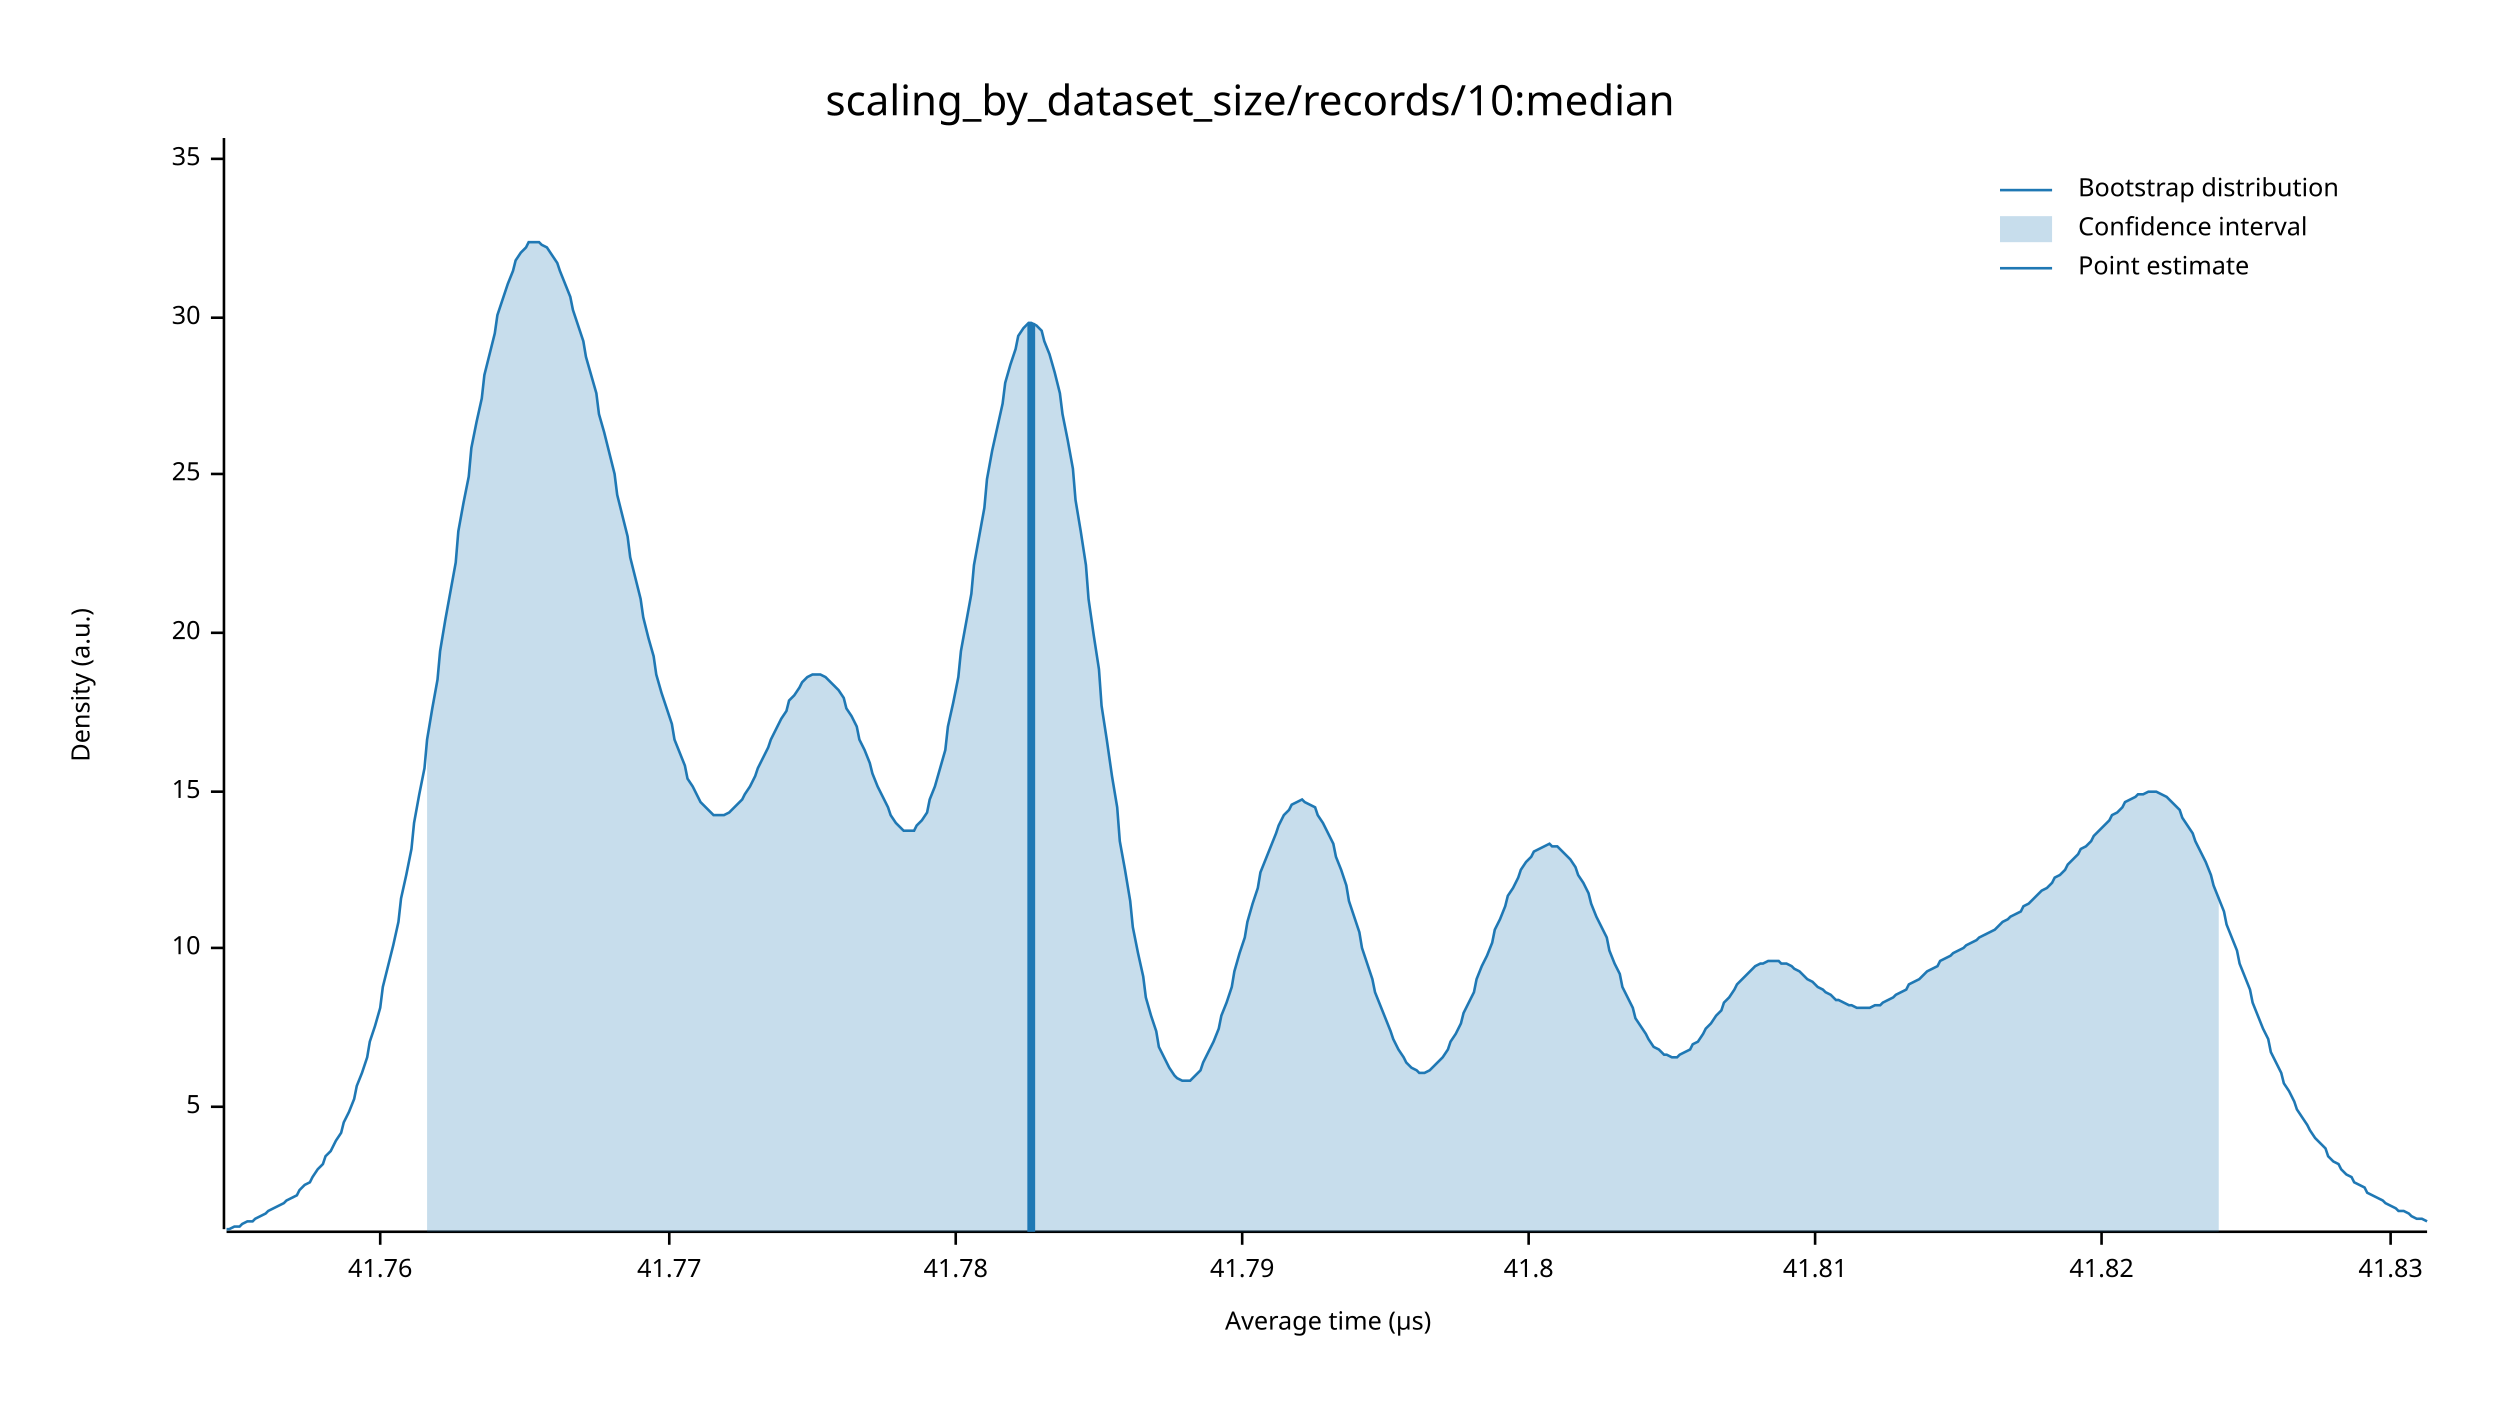
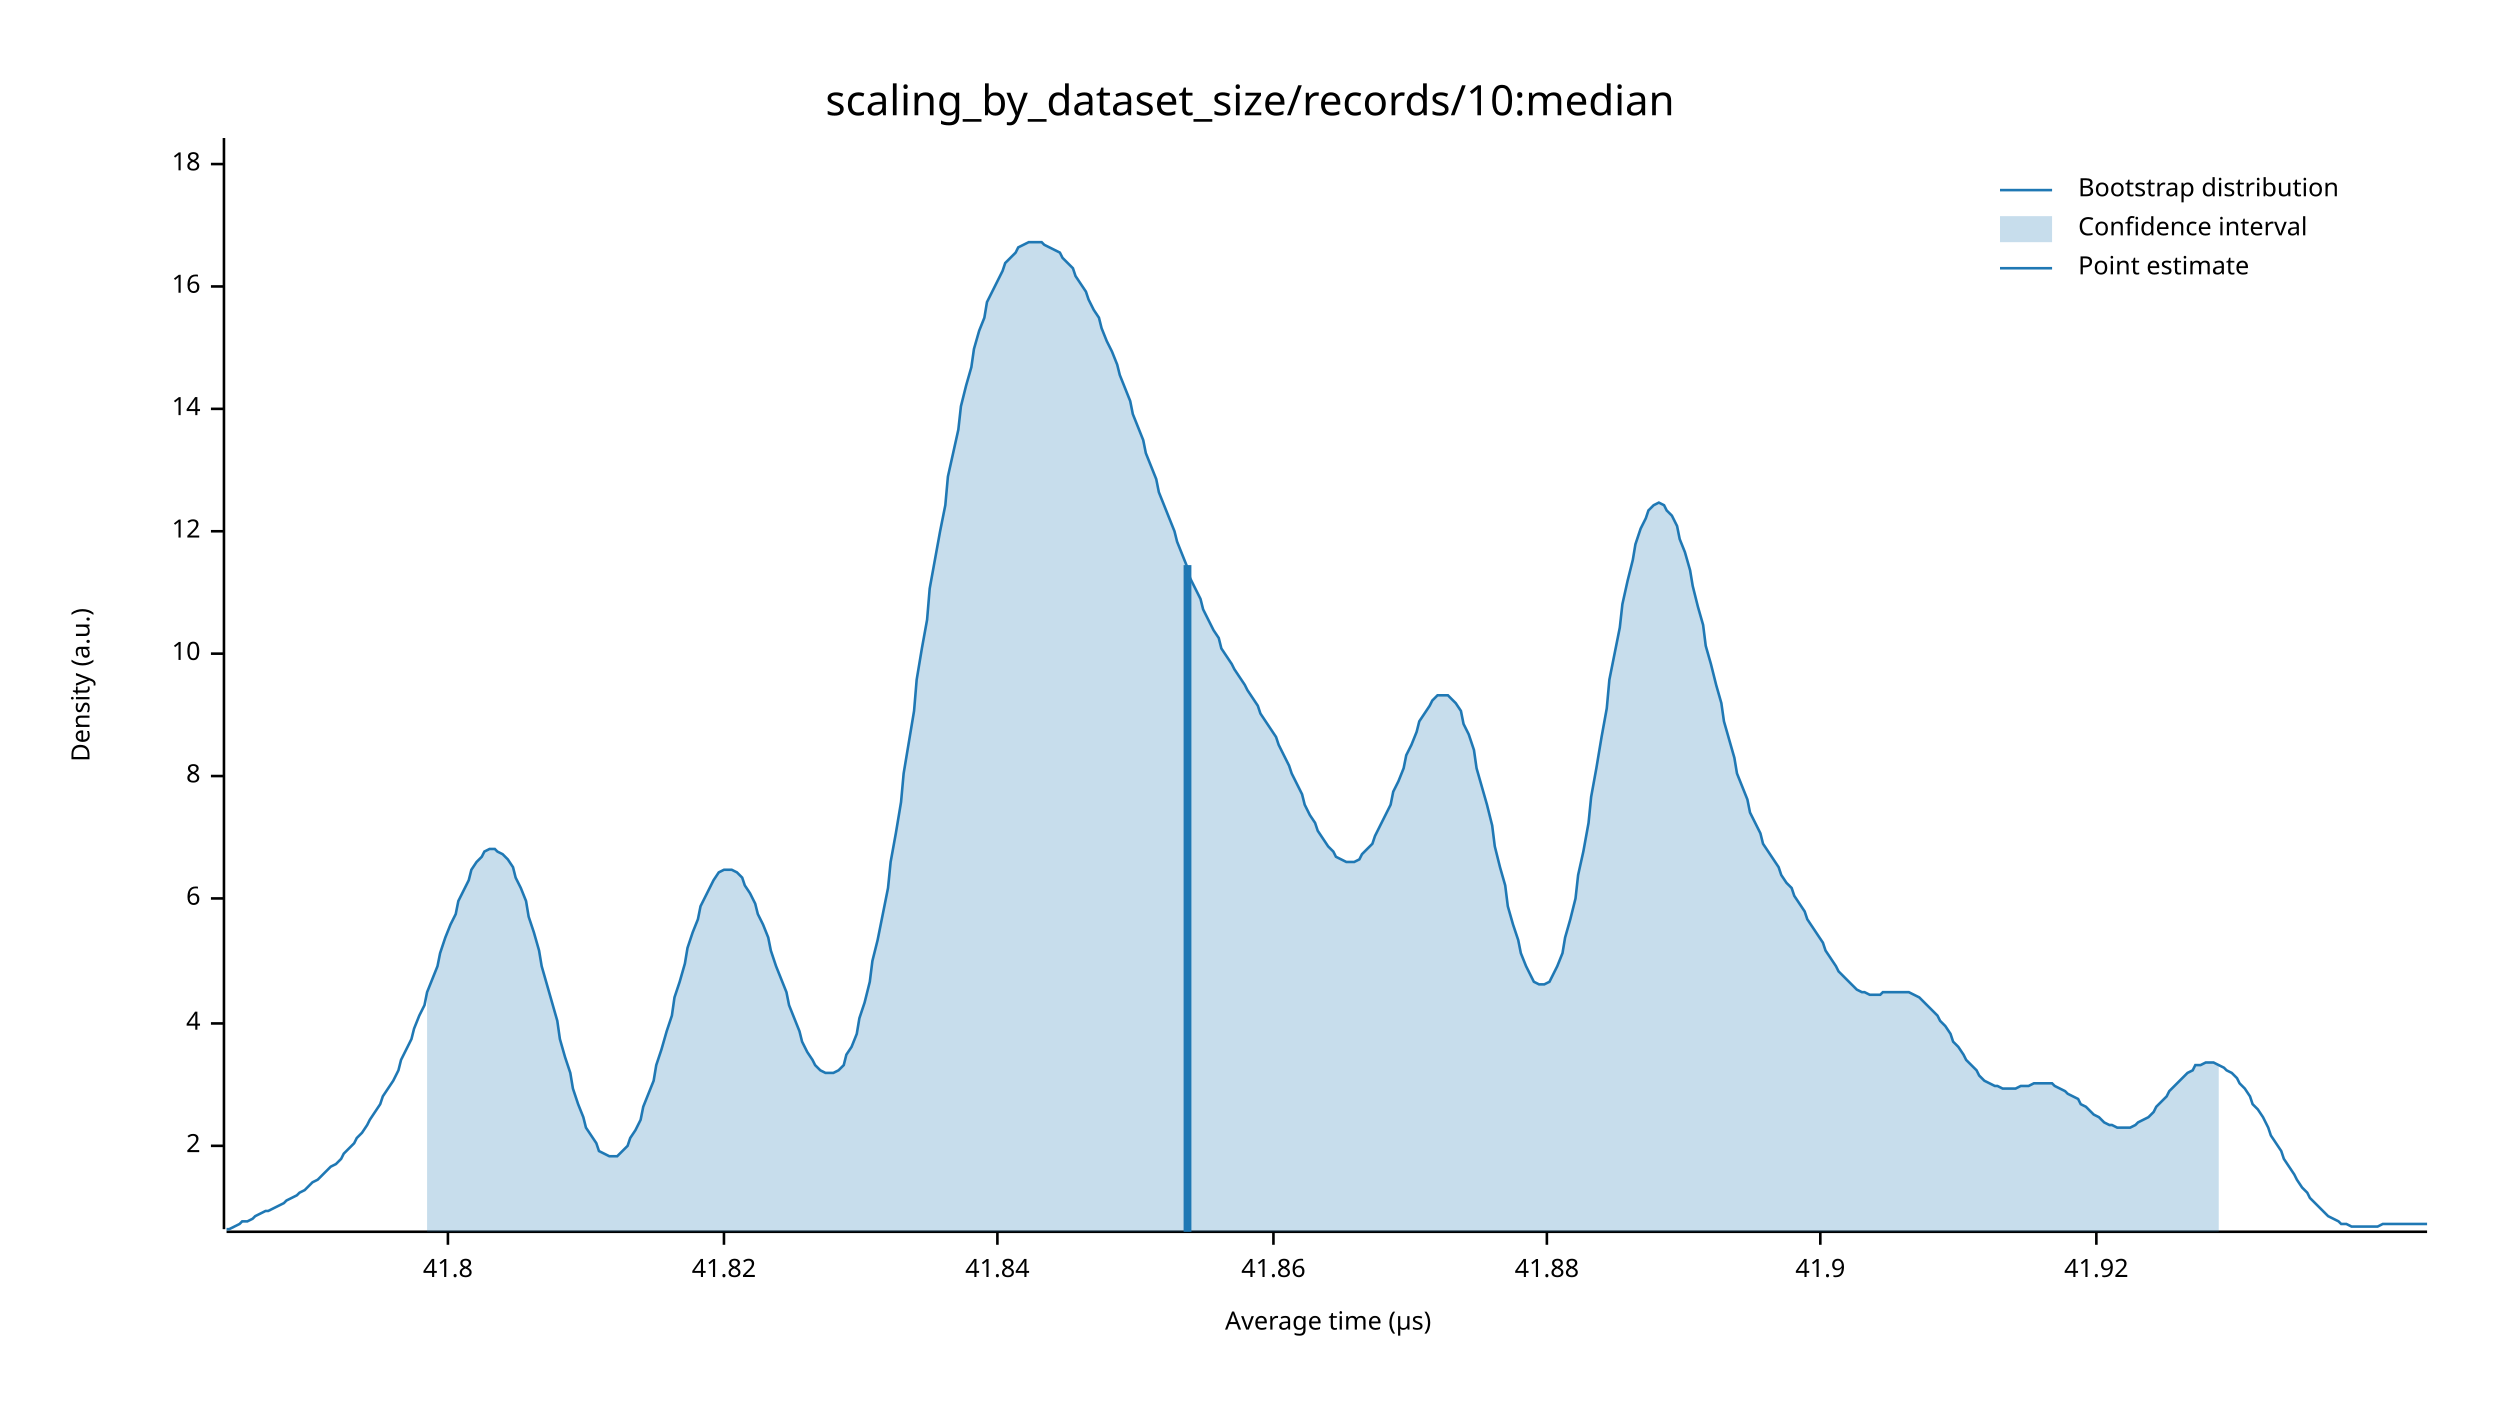
<svg xmlns="http://www.w3.org/2000/svg" width="960" height="540" viewBox="0 0 960 540">
  <text x="480" y="32" dy="0.76em" text-anchor="middle" font-family="sans-serif" font-size="16.129" opacity="1" fill="#000000">
scaling_by_dataset_size/records/10:median
</text>
  <text x="27" y="263" dy="0.76em" text-anchor="middle" font-family="sans-serif" font-size="9.677" opacity="1" fill="#000000" transform="rotate(270, 27, 263)">
Density (a.u.)
</text>
  <text x="510" y="513" dy="-0.5ex" text-anchor="middle" font-family="sans-serif" font-size="9.677" opacity="1" fill="#000000">
Average time (µs)
</text>
  <polyline fill="none" opacity="1" stroke="#000000" stroke-width="1" points="86,53 86,472 " />
-   <text x="77" y="425" dy="0.5ex" text-anchor="end" font-family="sans-serif" font-size="9.677" opacity="1" fill="#000000">
- 5
+   <text x="77" y="440" dy="0.5ex" text-anchor="end" font-family="sans-serif" font-size="9.677" opacity="1" fill="#000000">
+ 2
</text>
-   <polyline fill="none" opacity="1" stroke="#000000" stroke-width="1" points="81,425 86,425 " />
-   <text x="77" y="364" dy="0.5ex" text-anchor="end" font-family="sans-serif" font-size="9.677" opacity="1" fill="#000000">
+   <polyline fill="none" opacity="1" stroke="#000000" stroke-width="1" points="81,440 86,440 " />
+   <text x="77" y="393" dy="0.5ex" text-anchor="end" font-family="sans-serif" font-size="9.677" opacity="1" fill="#000000">
+ 4
+ </text>
+   <polyline fill="none" opacity="1" stroke="#000000" stroke-width="1" points="81,393 86,393 " />
+   <text x="77" y="345" dy="0.5ex" text-anchor="end" font-family="sans-serif" font-size="9.677" opacity="1" fill="#000000">
+ 6
+ </text>
+   <polyline fill="none" opacity="1" stroke="#000000" stroke-width="1" points="81,345 86,345 " />
+   <text x="77" y="298" dy="0.5ex" text-anchor="end" font-family="sans-serif" font-size="9.677" opacity="1" fill="#000000">
+ 8
+ </text>
+   <polyline fill="none" opacity="1" stroke="#000000" stroke-width="1" points="81,298 86,298 " />
+   <text x="77" y="251" dy="0.5ex" text-anchor="end" font-family="sans-serif" font-size="9.677" opacity="1" fill="#000000">
10
</text>
-   <polyline fill="none" opacity="1" stroke="#000000" stroke-width="1" points="81,364 86,364 " />
-   <text x="77" y="304" dy="0.5ex" text-anchor="end" font-family="sans-serif" font-size="9.677" opacity="1" fill="#000000">
- 15
+   <polyline fill="none" opacity="1" stroke="#000000" stroke-width="1" points="81,251 86,251 " />
+   <text x="77" y="204" dy="0.5ex" text-anchor="end" font-family="sans-serif" font-size="9.677" opacity="1" fill="#000000">
+ 12
</text>
-   <polyline fill="none" opacity="1" stroke="#000000" stroke-width="1" points="81,304 86,304 " />
-   <text x="77" y="243" dy="0.5ex" text-anchor="end" font-family="sans-serif" font-size="9.677" opacity="1" fill="#000000">
- 20
+   <polyline fill="none" opacity="1" stroke="#000000" stroke-width="1" points="81,204 86,204 " />
+   <text x="77" y="157" dy="0.5ex" text-anchor="end" font-family="sans-serif" font-size="9.677" opacity="1" fill="#000000">
+ 14
</text>
-   <polyline fill="none" opacity="1" stroke="#000000" stroke-width="1" points="81,243 86,243 " />
-   <text x="77" y="182" dy="0.5ex" text-anchor="end" font-family="sans-serif" font-size="9.677" opacity="1" fill="#000000">
- 25
+   <polyline fill="none" opacity="1" stroke="#000000" stroke-width="1" points="81,157 86,157 " />
+   <text x="77" y="110" dy="0.5ex" text-anchor="end" font-family="sans-serif" font-size="9.677" opacity="1" fill="#000000">
+ 16
</text>
-   <polyline fill="none" opacity="1" stroke="#000000" stroke-width="1" points="81,182 86,182 " />
-   <text x="77" y="122" dy="0.5ex" text-anchor="end" font-family="sans-serif" font-size="9.677" opacity="1" fill="#000000">
- 30
+   <polyline fill="none" opacity="1" stroke="#000000" stroke-width="1" points="81,110 86,110 " />
+   <text x="77" y="63" dy="0.5ex" text-anchor="end" font-family="sans-serif" font-size="9.677" opacity="1" fill="#000000">
+ 18
</text>
-   <polyline fill="none" opacity="1" stroke="#000000" stroke-width="1" points="81,122 86,122 " />
-   <text x="77" y="61" dy="0.5ex" text-anchor="end" font-family="sans-serif" font-size="9.677" opacity="1" fill="#000000">
- 35
- </text>
-   <polyline fill="none" opacity="1" stroke="#000000" stroke-width="1" points="81,61 86,61 " />
+   <polyline fill="none" opacity="1" stroke="#000000" stroke-width="1" points="81,63 86,63 " />
  <polyline fill="none" opacity="1" stroke="#000000" stroke-width="1" points="87,473 932,473 " />
-   <text x="146" y="483" dy="0.76em" text-anchor="middle" font-family="sans-serif" font-size="9.677" opacity="1" fill="#000000">
- 41.76
- </text>
-   <polyline fill="none" opacity="1" stroke="#000000" stroke-width="1" points="146,473 146,478 " />
-   <text x="257" y="483" dy="0.76em" text-anchor="middle" font-family="sans-serif" font-size="9.677" opacity="1" fill="#000000">
- 41.77
- </text>
-   <polyline fill="none" opacity="1" stroke="#000000" stroke-width="1" points="257,473 257,478 " />
-   <text x="367" y="483" dy="0.76em" text-anchor="middle" font-family="sans-serif" font-size="9.677" opacity="1" fill="#000000">
- 41.78
- </text>
-   <polyline fill="none" opacity="1" stroke="#000000" stroke-width="1" points="367,473 367,478 " />
-   <text x="477" y="483" dy="0.76em" text-anchor="middle" font-family="sans-serif" font-size="9.677" opacity="1" fill="#000000">
- 41.79
- </text>
-   <polyline fill="none" opacity="1" stroke="#000000" stroke-width="1" points="477,473 477,478 " />
-   <text x="587" y="483" dy="0.76em" text-anchor="middle" font-family="sans-serif" font-size="9.677" opacity="1" fill="#000000">
+   <text x="172" y="483" dy="0.76em" text-anchor="middle" font-family="sans-serif" font-size="9.677" opacity="1" fill="#000000">
41.8
</text>
-   <polyline fill="none" opacity="1" stroke="#000000" stroke-width="1" points="587,473 587,478 " />
-   <text x="697" y="483" dy="0.76em" text-anchor="middle" font-family="sans-serif" font-size="9.677" opacity="1" fill="#000000">
- 41.81
- </text>
-   <polyline fill="none" opacity="1" stroke="#000000" stroke-width="1" points="697,473 697,478 " />
-   <text x="807" y="483" dy="0.76em" text-anchor="middle" font-family="sans-serif" font-size="9.677" opacity="1" fill="#000000">
+   <polyline fill="none" opacity="1" stroke="#000000" stroke-width="1" points="172,473 172,478 " />
+   <text x="278" y="483" dy="0.76em" text-anchor="middle" font-family="sans-serif" font-size="9.677" opacity="1" fill="#000000">
41.82
</text>
-   <polyline fill="none" opacity="1" stroke="#000000" stroke-width="1" points="807,473 807,478 " />
-   <text x="918" y="483" dy="0.76em" text-anchor="middle" font-family="sans-serif" font-size="9.677" opacity="1" fill="#000000">
- 41.83
+   <polyline fill="none" opacity="1" stroke="#000000" stroke-width="1" points="278,473 278,478 " />
+   <text x="383" y="483" dy="0.76em" text-anchor="middle" font-family="sans-serif" font-size="9.677" opacity="1" fill="#000000">
+ 41.84
</text>
-   <polyline fill="none" opacity="1" stroke="#000000" stroke-width="1" points="918,473 918,478 " />
-   <polyline fill="none" opacity="1" stroke="#1F78B4" stroke-width="1" points="87,472 88,472 90,471 92,471 93,470 95,469 97,469 98,468 100,467 102,466 103,465 105,464 107,463 109,462 110,461 112,460 114,459 115,457 117,455 119,454 120,452 122,449 124,447 125,444 127,442 129,438 131,435 132,431 134,427 136,422 137,417 139,412 141,406 142,400 144,394 146,387 147,379 149,371 151,363 153,354 154,345 156,336 158,326 159,316 161,305 163,295 164,284 166,272 168,261 169,250 171,238 173,227 175,216 176,204 178,193 180,183 181,172 183,162 185,153 186,144 188,136 190,128 191,121 193,115 195,109 197,104 198,100 200,97 202,95 203,93 205,93 207,93 208,94 210,95 212,98 214,101 215,104 217,109 219,114 220,119 222,125 224,131 225,137 227,144 229,151 230,159 232,166 234,174 236,182 237,190 239,198 241,206 242,214 244,222 246,230 247,237 249,245 251,252 252,259 254,266 256,272 258,278 259,284 261,289 263,294 264,299 266,302 268,306 269,308 271,310 273,312 274,313 276,313 278,313 280,312 281,311 283,309 285,307 286,305 288,302 290,298 291,295 293,291 295,287 296,284 298,280 300,276 302,273 303,269 305,267 307,264 308,262 310,260 312,259 313,259 315,259 317,260 318,261 320,263 322,265 324,268 325,272 327,275 329,279 330,284 332,288 334,293 335,297 337,302 339,306 341,310 342,313 344,316 346,318 347,319 349,319 351,319 352,317 354,315 356,312 357,307 359,302 361,295 363,288 364,279 366,270 368,260 369,250 371,239 373,228 374,217 376,206 378,195 379,184 381,173 383,164 385,155 386,147 388,140 390,134 391,129 393,126 395,124 396,124 398,125 400,127 401,131 403,136 405,143 407,151 408,159 410,169 412,180 413,192 415,204 417,217 418,230 420,244 422,257 423,271 425,284 427,298 429,310 430,323 432,334 434,346 435,356 437,366 439,375 440,383 442,390 444,396 445,402 447,406 449,410 451,413 452,414 454,415 456,415 457,415 459,413 461,411 462,408 464,404 466,400 468,395 469,390 471,385 473,379 474,373 476,366 478,360 479,354 481,347 483,341 484,335 486,330 488,325 490,320 491,317 493,313 495,311 496,309 498,308 500,307 501,308 503,309 505,310 506,313 508,316 510,320 512,324 513,329 515,334 517,340 518,346 520,352 522,358 523,364 525,370 527,376 528,381 530,386 532,391 534,396 535,399 537,403 539,406 540,408 542,410 544,411 545,412 547,412 549,411 550,410 552,408 554,406 556,403 557,400 559,397 561,393 562,389 564,385 566,381 567,376 569,371 571,367 573,362 574,357 576,353 578,348 579,344 581,341 583,337 584,334 586,331 588,329 589,327 591,326 593,325 595,324 596,325 598,325 600,327 601,328 603,330 605,333 606,336 608,339 610,343 611,347 613,352 615,356 617,360 618,365 620,370 622,374 623,379 625,383 627,387 628,391 630,394 632,397 633,399 635,402 637,403 639,405 640,405 642,406 644,406 645,405 647,404 649,403 650,401 652,400 654,397 655,395 657,393 659,390 661,388 662,385 664,383 666,380 667,378 669,376 671,374 672,373 674,371 676,370 677,370 679,369 681,369 683,369 684,370 686,370 688,371 689,372 691,373 693,375 694,376 696,377 698,379 700,380 701,381 703,382 705,384 706,384 708,385 710,386 711,386 713,387 715,387 716,387 718,387 720,386 722,386 723,385 725,384 727,383 728,382 730,381 732,380 733,378 735,377 737,376 738,375 740,373 742,372 744,371 745,369 747,368 749,367 750,366 752,365 754,364 755,363 757,362 759,361 760,360 762,359 764,358 766,357 767,356 769,354 771,353 772,352 774,351 776,350 777,348 779,347 781,345 782,344 784,342 786,341 788,339 789,337 791,336 793,334 794,332 796,330 798,328 799,326 801,325 803,323 804,321 806,319 808,317 810,315 811,313 813,312 815,310 816,308 818,307 820,306 821,305 823,305 825,304 827,304 828,304 830,305 832,306 833,307 835,309 837,311 838,314 840,317 842,320 843,323 845,327 847,331 849,336 850,340 852,345 854,350 855,355 857,360 859,365 860,370 862,375 864,380 865,385 867,390 869,395 871,399 872,404 874,408 876,412 877,416 879,419 881,423 882,426 884,429 886,432 887,434 889,437 891,439 893,441 894,444 896,446 898,447 899,449 901,451 903,452 904,454 906,455 908,456 909,458 911,459 913,460 915,461 916,462 918,463 920,464 921,465 923,465 925,466 926,467 928,468 930,468 932,469 " />
-   <polygon opacity="0.25" fill="#1F78B4" points="164,284 166,272 168,261 169,250 171,238 173,227 175,216 176,204 178,193 180,183 181,172 183,162 185,153 186,144 188,136 190,128 191,121 193,115 195,109 197,104 198,100 200,97 202,95 203,93 205,93 207,93 208,94 210,95 212,98 214,101 215,104 217,109 219,114 220,119 222,125 224,131 225,137 227,144 229,151 230,159 232,166 234,174 236,182 237,190 239,198 241,206 242,214 244,222 246,230 247,237 249,245 251,252 252,259 254,266 256,272 258,278 259,284 261,289 263,294 264,299 266,302 268,306 269,308 271,310 273,312 274,313 276,313 278,313 280,312 281,311 283,309 285,307 286,305 288,302 290,298 291,295 293,291 295,287 296,284 298,280 300,276 302,273 303,269 305,267 307,264 308,262 310,260 312,259 313,259 315,259 317,260 318,261 320,263 322,265 324,268 325,272 327,275 329,279 330,284 332,288 334,293 335,297 337,302 339,306 341,310 342,313 344,316 346,318 347,319 349,319 351,319 352,317 354,315 356,312 357,307 359,302 361,295 363,288 364,279 366,270 368,260 369,250 371,239 373,228 374,217 376,206 378,195 379,184 381,173 383,164 385,155 386,147 388,140 390,134 391,129 393,126 395,124 396,124 398,125 400,127 401,131 403,136 405,143 407,151 408,159 410,169 412,180 413,192 415,204 417,217 418,230 420,244 422,257 423,271 425,284 427,298 429,310 430,323 432,334 434,346 435,356 437,366 439,375 440,383 442,390 444,396 445,402 447,406 449,410 451,413 452,414 454,415 456,415 457,415 459,413 461,411 462,408 464,404 466,400 468,395 469,390 471,385 473,379 474,373 476,366 478,360 479,354 481,347 483,341 484,335 486,330 488,325 490,320 491,317 493,313 495,311 496,309 498,308 500,307 501,308 503,309 505,310 506,313 508,316 510,320 512,324 513,329 515,334 517,340 518,346 520,352 522,358 523,364 525,370 527,376 528,381 530,386 532,391 534,396 535,399 537,403 539,406 540,408 542,410 544,411 545,412 547,412 549,411 550,410 552,408 554,406 556,403 557,400 559,397 561,393 562,389 564,385 566,381 567,376 569,371 571,367 573,362 574,357 576,353 578,348 579,344 581,341 583,337 584,334 586,331 588,329 589,327 591,326 593,325 595,324 596,325 598,325 600,327 601,328 603,330 605,333 606,336 608,339 610,343 611,347 613,352 615,356 617,360 618,365 620,370 622,374 623,379 625,383 627,387 628,391 630,394 632,397 633,399 635,402 637,403 639,405 640,405 642,406 644,406 645,405 647,404 649,403 650,401 652,400 654,397 655,395 657,393 659,390 661,388 662,385 664,383 666,380 667,378 669,376 671,374 672,373 674,371 676,370 677,370 679,369 681,369 683,369 684,370 686,370 688,371 689,372 691,373 693,375 694,376 696,377 698,379 700,380 701,381 703,382 705,384 706,384 708,385 710,386 711,386 713,387 715,387 716,387 718,387 720,386 722,386 723,385 725,384 727,383 728,382 730,381 732,380 733,378 735,377 737,376 738,375 740,373 742,372 744,371 745,369 747,368 749,367 750,366 752,365 754,364 755,363 757,362 759,361 760,360 762,359 764,358 766,357 767,356 769,354 771,353 772,352 774,351 776,350 777,348 779,347 781,345 782,344 784,342 786,341 788,339 789,337 791,336 793,334 794,332 796,330 798,328 799,326 801,325 803,323 804,321 806,319 808,317 810,315 811,313 813,312 815,310 816,308 818,307 820,306 821,305 823,305 825,304 827,304 828,304 830,305 832,306 833,307 835,309 837,311 838,314 840,317 842,320 843,323 845,327 847,331 849,336 850,340 852,345 852,473 164,473 " />
-   <polyline fill="none" opacity="1" stroke="#1F78B4" stroke-width="3" points="396,473 396,124 " />
+   <polyline fill="none" opacity="1" stroke="#000000" stroke-width="1" points="383,473 383,478 " />
+   <text x="489" y="483" dy="0.76em" text-anchor="middle" font-family="sans-serif" font-size="9.677" opacity="1" fill="#000000">
+ 41.86
+ </text>
+   <polyline fill="none" opacity="1" stroke="#000000" stroke-width="1" points="489,473 489,478 " />
+   <text x="594" y="483" dy="0.76em" text-anchor="middle" font-family="sans-serif" font-size="9.677" opacity="1" fill="#000000">
+ 41.88
+ </text>
+   <polyline fill="none" opacity="1" stroke="#000000" stroke-width="1" points="594,473 594,478 " />
+   <text x="699" y="483" dy="0.76em" text-anchor="middle" font-family="sans-serif" font-size="9.677" opacity="1" fill="#000000">
+ 41.9
+ </text>
+   <polyline fill="none" opacity="1" stroke="#000000" stroke-width="1" points="699,473 699,478 " />
+   <text x="805" y="483" dy="0.76em" text-anchor="middle" font-family="sans-serif" font-size="9.677" opacity="1" fill="#000000">
+ 41.92
+ </text>
+   <polyline fill="none" opacity="1" stroke="#000000" stroke-width="1" points="805,473 805,478 " />
+   <polyline fill="none" opacity="1" stroke="#1F78B4" stroke-width="1" points="87,472 88,472 90,471 92,470 93,469 95,469 97,468 98,467 100,466 102,465 103,465 105,464 107,463 109,462 110,461 112,460 114,459 115,458 117,457 119,455 120,454 122,453 124,451 125,450 127,448 129,447 131,445 132,443 134,441 136,439 137,437 139,435 141,432 142,430 144,427 146,424 147,421 149,418 151,415 153,411 154,407 156,403 158,399 159,395 161,390 163,386 164,381 166,376 168,371 169,366 171,360 173,355 175,351 176,346 178,342 180,338 181,334 183,331 185,329 186,327 188,326 190,326 191,327 193,328 195,330 197,333 198,337 200,341 202,346 203,352 205,358 207,365 208,371 210,378 212,385 214,392 215,399 217,406 219,412 220,418 222,424 224,429 225,433 227,436 229,439 230,442 232,443 234,444 236,444 237,444 239,442 241,440 242,437 244,434 246,430 247,425 249,420 251,415 252,409 254,403 256,396 258,390 259,383 261,377 263,370 264,364 266,358 268,353 269,348 271,344 273,340 274,338 276,335 278,334 280,334 281,334 283,335 285,337 286,340 288,343 290,347 291,351 293,355 295,360 296,365 298,371 300,376 302,381 303,386 305,391 307,396 308,400 310,404 312,407 313,409 315,411 317,412 318,412 320,412 322,411 324,409 325,405 327,402 329,397 330,391 332,385 334,377 335,369 337,361 339,351 341,341 342,331 344,320 346,308 347,297 349,285 351,273 352,261 354,249 356,238 357,226 359,215 361,204 363,194 364,183 366,174 368,165 369,156 371,148 373,141 374,134 376,127 378,122 379,116 381,112 383,108 385,104 386,101 388,99 390,97 391,95 393,94 395,93 396,93 398,93 400,93 401,94 403,95 405,96 407,97 408,99 410,101 412,103 413,106 415,109 417,112 418,115 420,119 422,122 423,126 425,131 427,135 429,140 430,144 432,149 434,154 435,159 437,164 439,169 440,174 442,179 444,184 445,189 447,194 449,199 451,204 452,208 454,213 456,218 457,222 459,226 461,230 462,234 464,238 466,242 468,245 469,249 471,252 473,255 474,257 476,260 478,263 479,265 481,268 483,271 484,274 486,277 488,280 490,283 491,286 493,290 495,294 496,297 498,301 500,305 501,309 503,313 505,316 506,319 508,322 510,325 512,327 513,329 515,330 517,331 518,331 520,331 522,330 523,328 525,326 527,324 528,321 530,317 532,313 534,309 535,304 537,300 539,295 540,290 542,286 544,281 545,277 547,274 549,271 550,269 552,267 554,267 556,267 557,268 559,270 561,273 562,278 564,282 566,288 567,295 569,302 571,309 573,317 574,325 576,333 578,340 579,348 581,355 583,361 584,366 586,371 588,375 589,377 591,378 593,378 595,377 596,375 598,371 600,366 601,360 603,353 605,345 606,336 608,327 610,316 611,306 613,295 615,283 617,272 618,261 620,251 622,241 623,232 625,223 627,215 628,209 630,203 632,199 633,196 635,194 637,193 639,194 640,196 642,198 644,202 645,207 647,212 649,219 650,225 652,233 654,240 655,248 657,255 659,263 661,270 662,277 664,284 666,291 667,297 669,302 671,307 672,312 674,316 676,320 677,324 679,327 681,330 683,333 684,336 686,339 688,341 689,344 691,347 693,350 694,353 696,356 698,359 700,362 701,365 703,368 705,371 706,373 708,375 710,377 711,378 713,380 715,381 716,381 718,382 720,382 722,382 723,381 725,381 727,381 728,381 730,381 732,381 733,381 735,382 737,383 738,384 740,386 742,388 744,390 745,392 747,394 749,397 750,400 752,402 754,405 755,407 757,409 759,411 760,413 762,415 764,416 766,417 767,417 769,418 771,418 772,418 774,418 776,417 777,417 779,417 781,416 782,416 784,416 786,416 788,416 789,417 791,418 793,419 794,420 796,421 798,422 799,424 801,425 803,427 804,428 806,429 808,431 810,432 811,432 813,433 815,433 816,433 818,433 820,432 821,431 823,430 825,429 827,427 828,425 830,423 832,421 833,419 835,417 837,415 838,414 840,412 842,411 843,409 845,409 847,408 849,408 850,408 852,409 854,410 855,411 857,412 859,414 860,416 862,418 864,421 865,424 867,426 869,429 871,433 872,436 874,439 876,442 877,445 879,448 881,451 882,453 884,456 886,458 887,460 889,462 891,464 893,466 894,467 896,468 898,469 899,470 901,470 903,471 904,471 906,471 908,471 909,471 911,471 913,471 915,470 916,470 918,470 920,470 921,470 923,470 925,470 926,470 928,470 930,470 932,470 " />
+   <polygon opacity="0.25" fill="#1F78B4" points="164,381 166,376 168,371 169,366 171,360 173,355 175,351 176,346 178,342 180,338 181,334 183,331 185,329 186,327 188,326 190,326 191,327 193,328 195,330 197,333 198,337 200,341 202,346 203,352 205,358 207,365 208,371 210,378 212,385 214,392 215,399 217,406 219,412 220,418 222,424 224,429 225,433 227,436 229,439 230,442 232,443 234,444 236,444 237,444 239,442 241,440 242,437 244,434 246,430 247,425 249,420 251,415 252,409 254,403 256,396 258,390 259,383 261,377 263,370 264,364 266,358 268,353 269,348 271,344 273,340 274,338 276,335 278,334 280,334 281,334 283,335 285,337 286,340 288,343 290,347 291,351 293,355 295,360 296,365 298,371 300,376 302,381 303,386 305,391 307,396 308,400 310,404 312,407 313,409 315,411 317,412 318,412 320,412 322,411 324,409 325,405 327,402 329,397 330,391 332,385 334,377 335,369 337,361 339,351 341,341 342,331 344,320 346,308 347,297 349,285 351,273 352,261 354,249 356,238 357,226 359,215 361,204 363,194 364,183 366,174 368,165 369,156 371,148 373,141 374,134 376,127 378,122 379,116 381,112 383,108 385,104 386,101 388,99 390,97 391,95 393,94 395,93 396,93 398,93 400,93 401,94 403,95 405,96 407,97 408,99 410,101 412,103 413,106 415,109 417,112 418,115 420,119 422,122 423,126 425,131 427,135 429,140 430,144 432,149 434,154 435,159 437,164 439,169 440,174 442,179 444,184 445,189 447,194 449,199 451,204 452,208 454,213 456,218 457,222 459,226 461,230 462,234 464,238 466,242 468,245 469,249 471,252 473,255 474,257 476,260 478,263 479,265 481,268 483,271 484,274 486,277 488,280 490,283 491,286 493,290 495,294 496,297 498,301 500,305 501,309 503,313 505,316 506,319 508,322 510,325 512,327 513,329 515,330 517,331 518,331 520,331 522,330 523,328 525,326 527,324 528,321 530,317 532,313 534,309 535,304 537,300 539,295 540,290 542,286 544,281 545,277 547,274 549,271 550,269 552,267 554,267 556,267 557,268 559,270 561,273 562,278 564,282 566,288 567,295 569,302 571,309 573,317 574,325 576,333 578,340 579,348 581,355 583,361 584,366 586,371 588,375 589,377 591,378 593,378 595,377 596,375 598,371 600,366 601,360 603,353 605,345 606,336 608,327 610,316 611,306 613,295 615,283 617,272 618,261 620,251 622,241 623,232 625,223 627,215 628,209 630,203 632,199 633,196 635,194 637,193 639,194 640,196 642,198 644,202 645,207 647,212 649,219 650,225 652,233 654,240 655,248 657,255 659,263 661,270 662,277 664,284 666,291 667,297 669,302 671,307 672,312 674,316 676,320 677,324 679,327 681,330 683,333 684,336 686,339 688,341 689,344 691,347 693,350 694,353 696,356 698,359 700,362 701,365 703,368 705,371 706,373 708,375 710,377 711,378 713,380 715,381 716,381 718,382 720,382 722,382 723,381 725,381 727,381 728,381 730,381 732,381 733,381 735,382 737,383 738,384 740,386 742,388 744,390 745,392 747,394 749,397 750,400 752,402 754,405 755,407 757,409 759,411 760,413 762,415 764,416 766,417 767,417 769,418 771,418 772,418 774,418 776,417 777,417 779,417 781,416 782,416 784,416 786,416 788,416 789,417 791,418 793,419 794,420 796,421 798,422 799,424 801,425 803,427 804,428 806,429 808,431 810,432 811,432 813,433 815,433 816,433 818,433 820,432 821,431 823,430 825,429 827,427 828,425 830,423 832,421 833,419 835,417 837,415 838,414 840,412 842,411 843,409 845,409 847,408 849,408 850,408 852,409 852,473 164,473 " />
+   <polyline fill="none" opacity="1" stroke="#1F78B4" stroke-width="3" points="456,473 456,217 " />
  <text x="798" y="68" dy="0.76em" text-anchor="start" font-family="sans-serif" font-size="9.677" opacity="1" fill="#000000">
Bootstrap distribution
</text>
  <text x="798" y="83" dy="0.76em" text-anchor="start" font-family="sans-serif" font-size="9.677" opacity="1" fill="#000000">
Confidence interval
</text>
  <text x="798" y="98" dy="0.76em" text-anchor="start" font-family="sans-serif" font-size="9.677" opacity="1" fill="#000000">
Point estimate
</text>
  <polyline fill="none" opacity="1" stroke="#1F78B4" stroke-width="1" points="768,73 788,73 " />
  <rect x="768" y="83" width="20" height="10" opacity="0.25" fill="#1F78B4" stroke="none" />
  <polyline fill="none" opacity="1" stroke="#1F78B4" stroke-width="1" points="768,103 788,103 " />
</svg>
